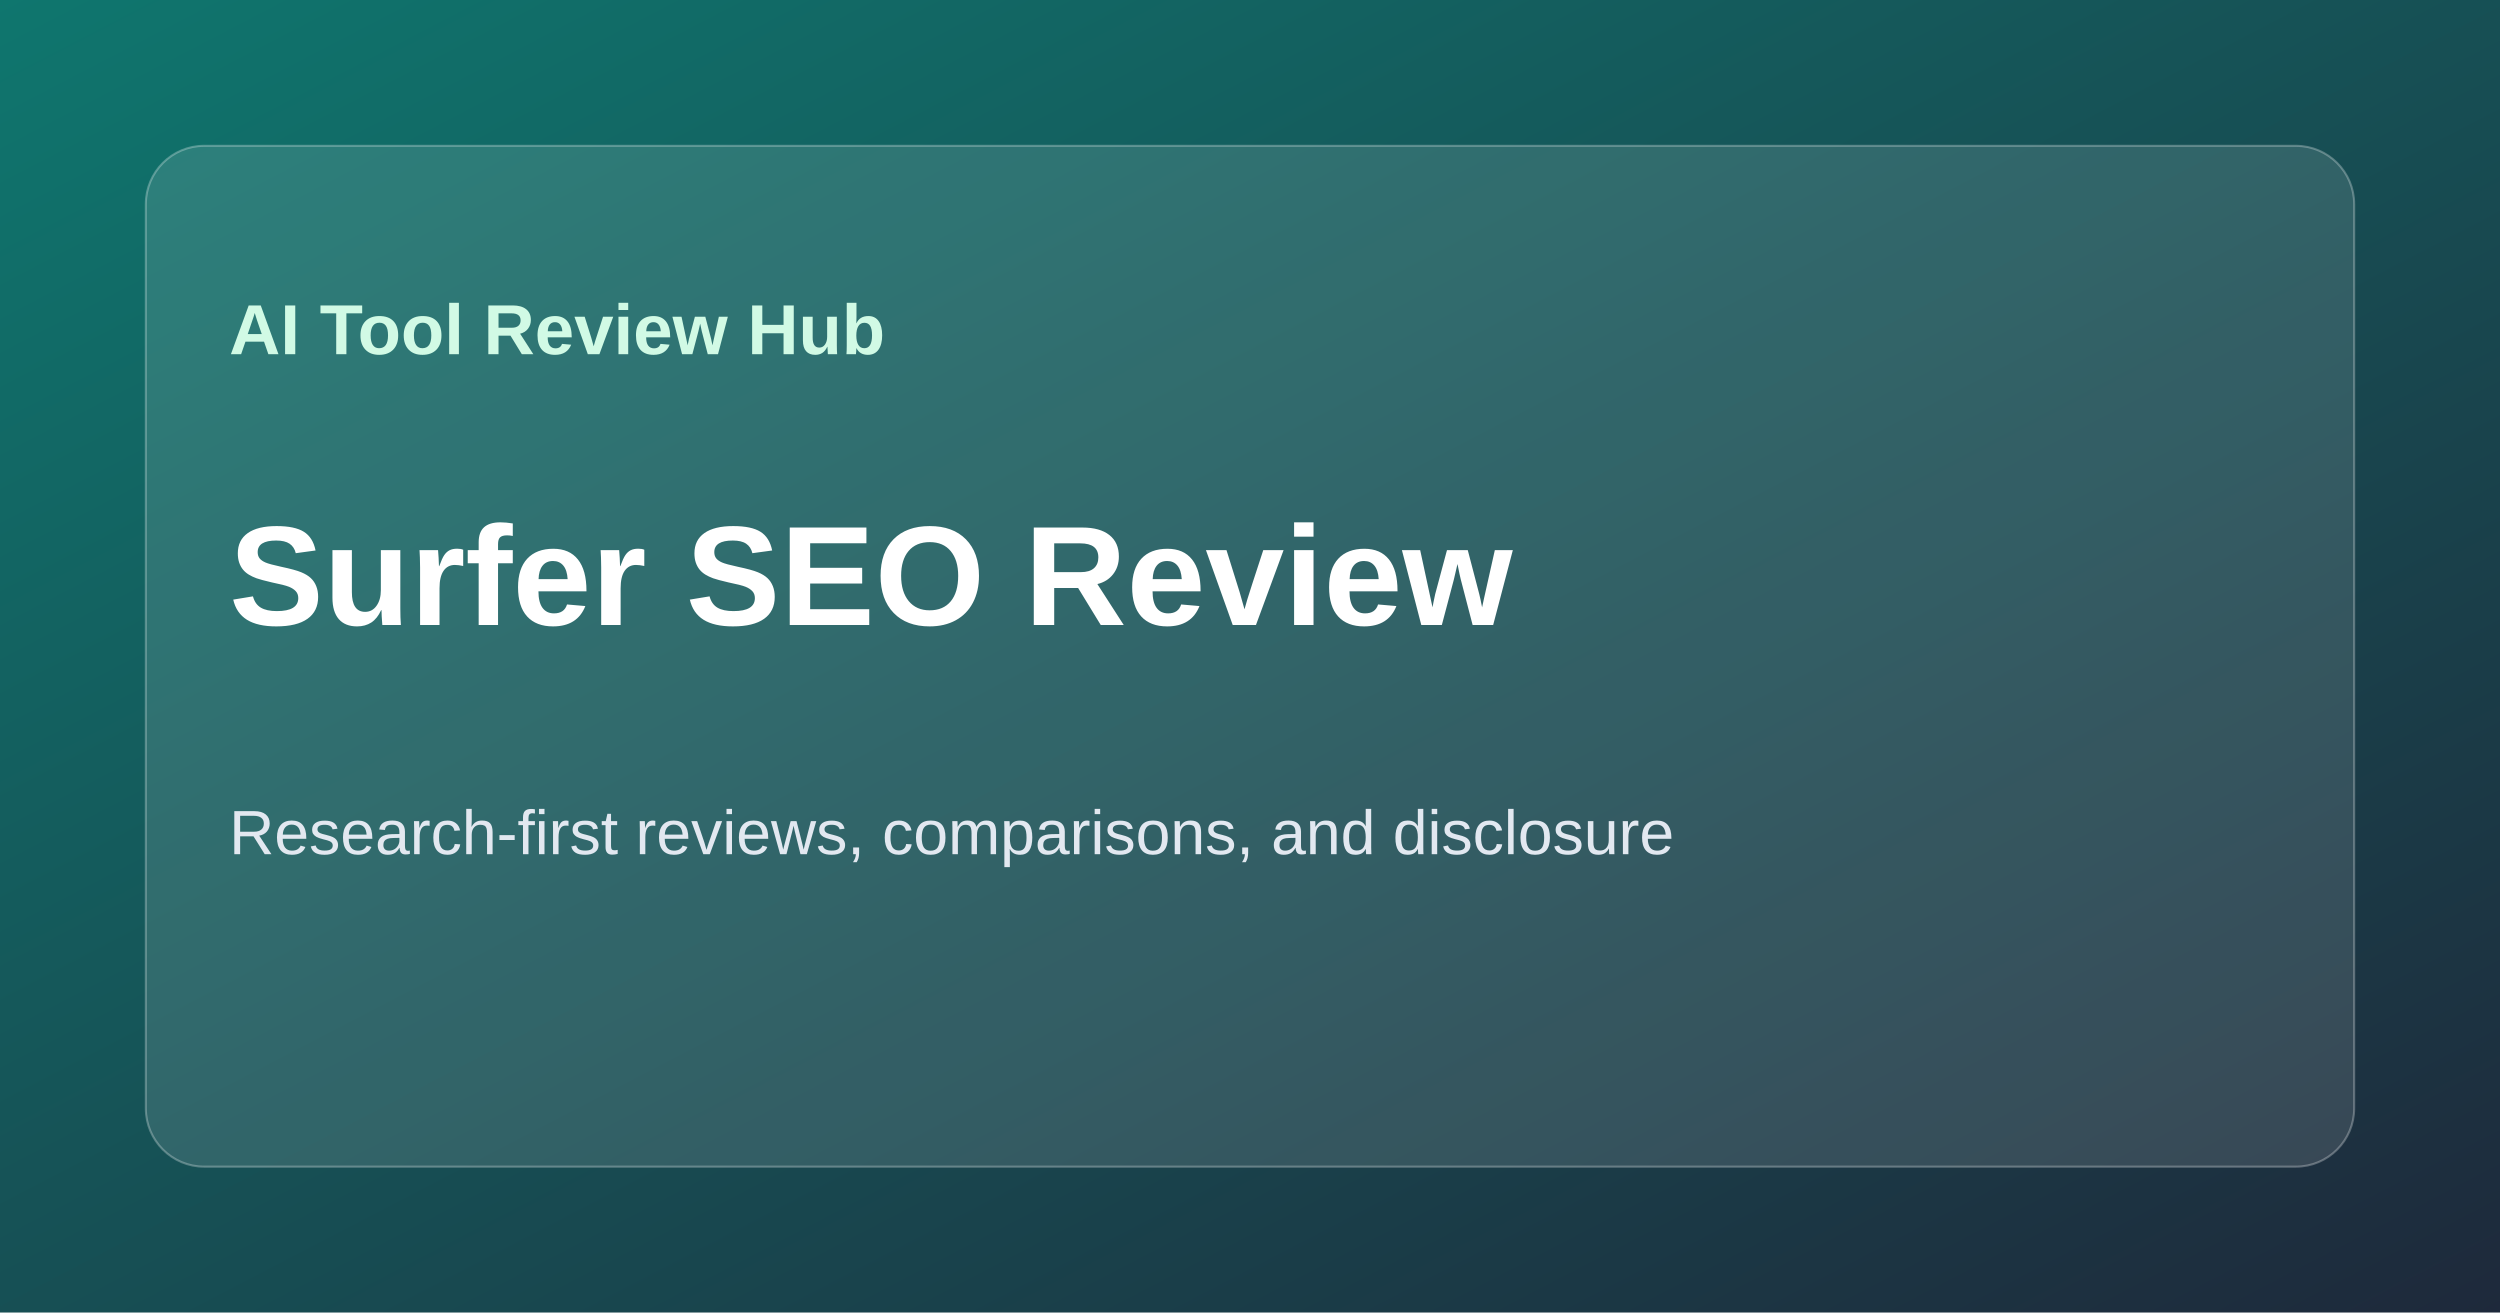
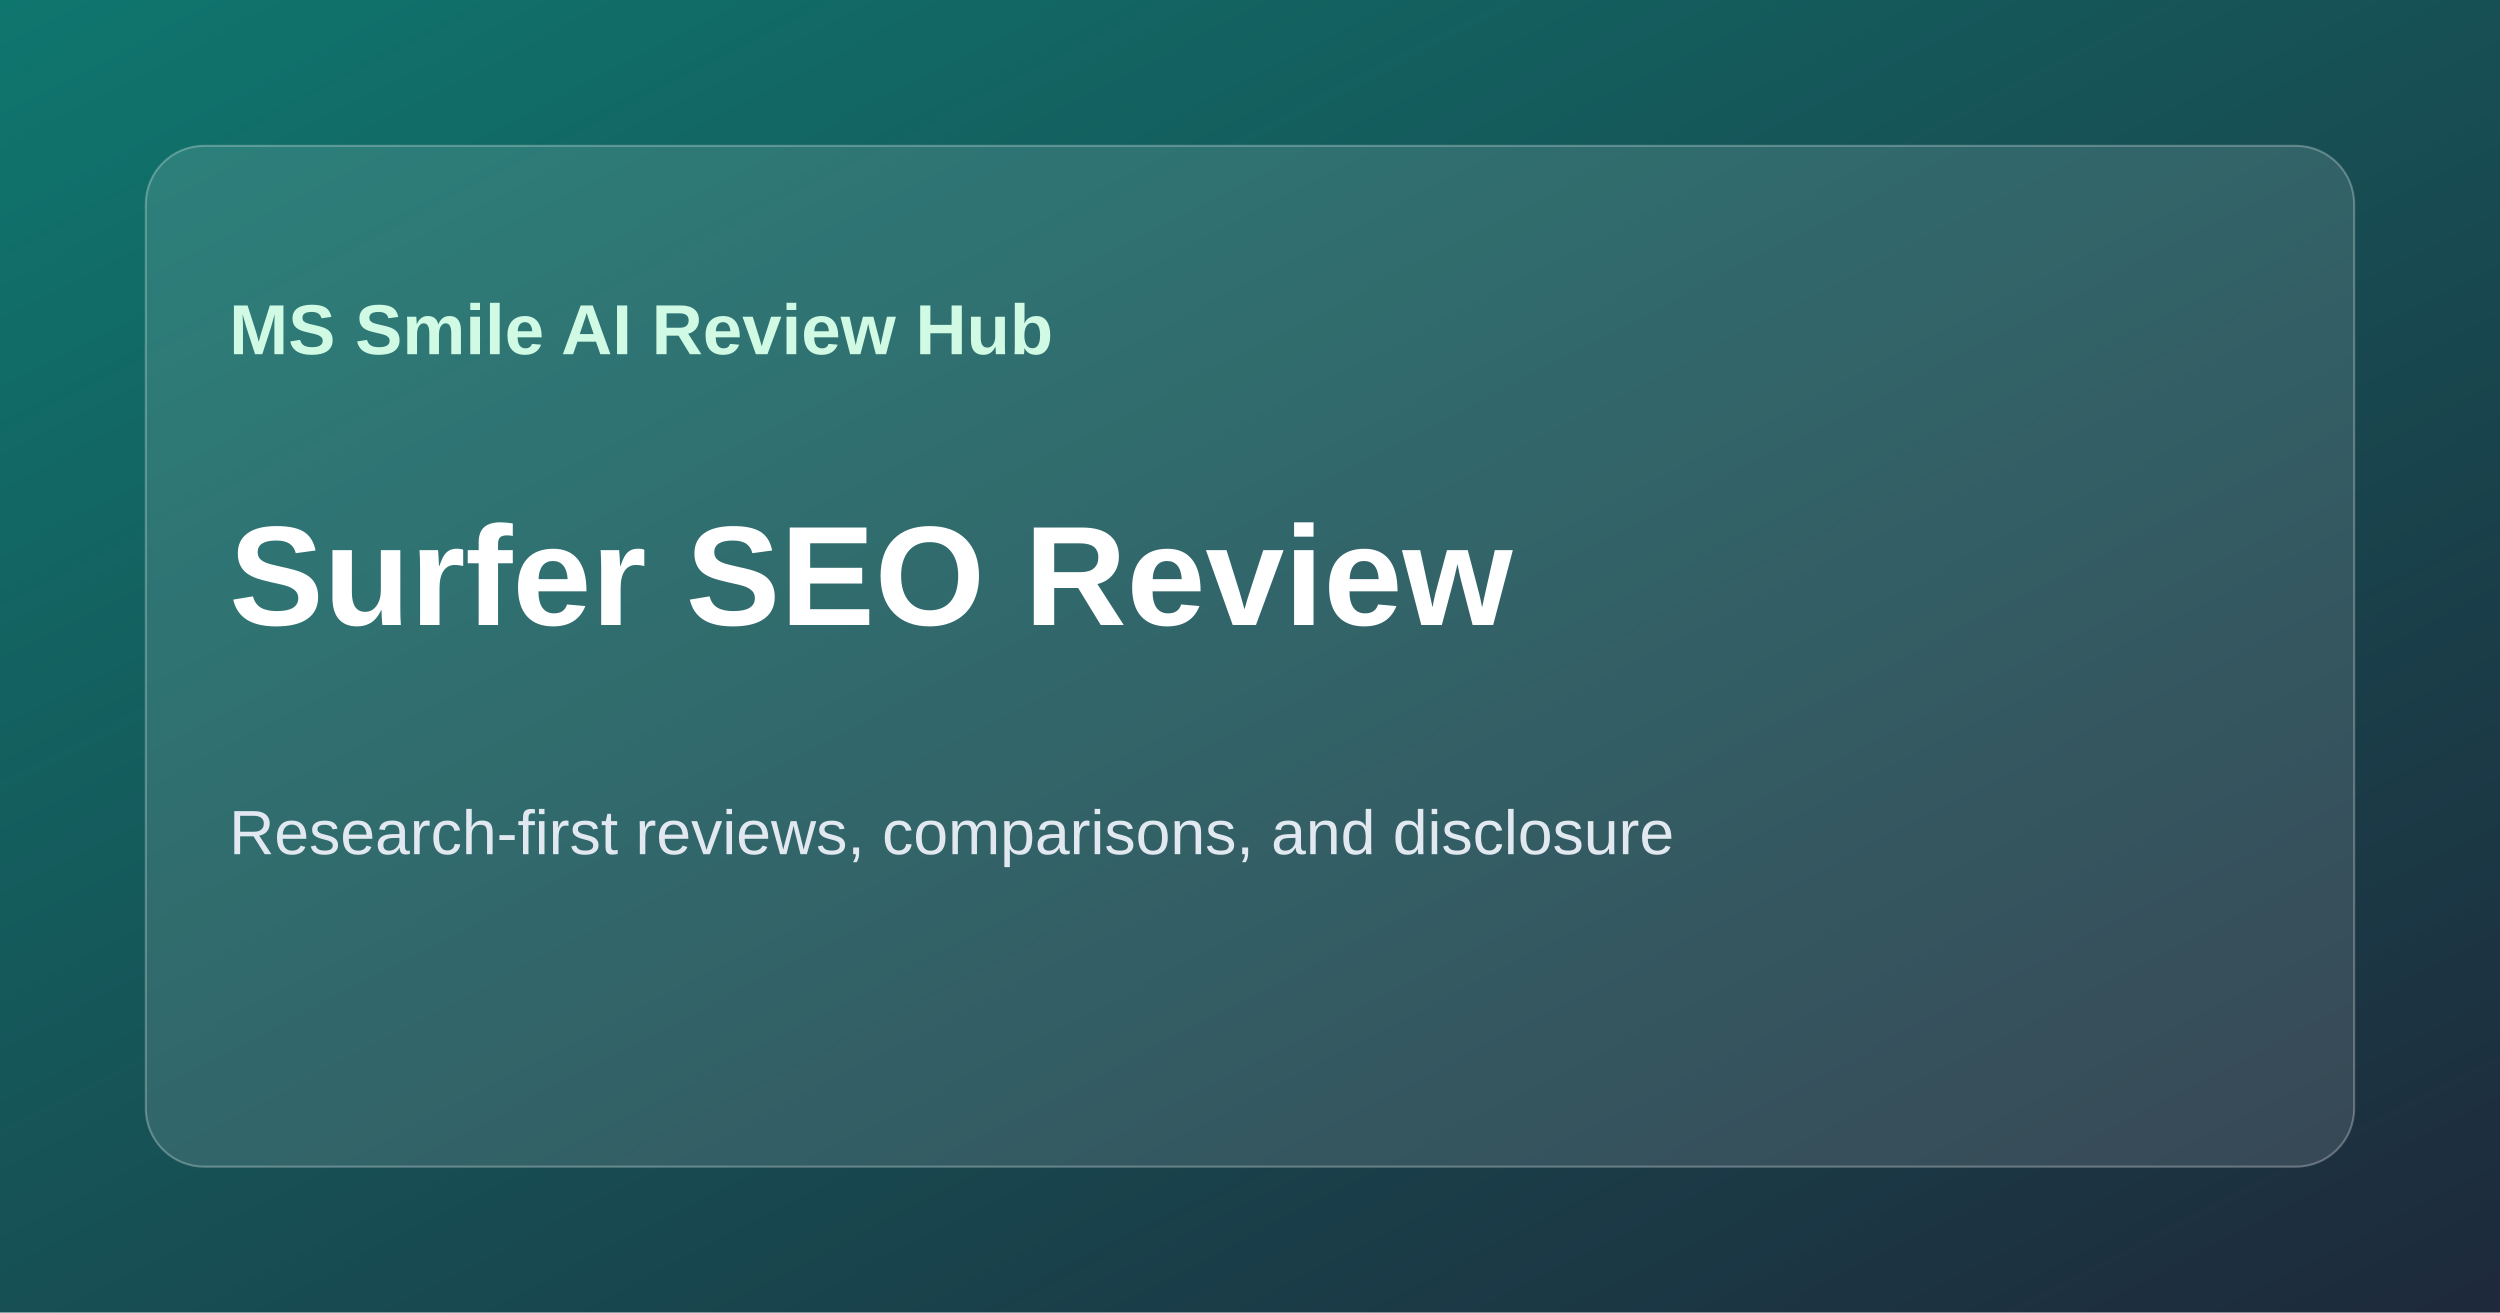
<svg xmlns="http://www.w3.org/2000/svg" width="1200" height="630" viewBox="0 0 1200 630">
  <defs>
    <linearGradient id="g" x1="0" x2="1" y1="0" y2="1">
      <stop offset="0" stop-color="#0f766e" />
      <stop offset="1" stop-color="#1e293b" />
    </linearGradient>
  </defs>
  <rect width="1200" height="630" fill="url(#g)" />
  <rect x="70" y="70" width="1060" height="490" rx="28" fill="rgba(255,255,255,.12)" stroke="rgba(255,255,255,.28)" />
-   <text x="110" y="170" fill="#d1fae5" font-family="Arial, Helvetica, sans-serif" font-size="34" font-weight="700">AI Tool Review Hub</text>
+   <text x="110" y="170" fill="#d1fae5" font-family="Arial, Helvetica, sans-serif" font-size="34" font-weight="700">MS Smile AI Review Hub</text>
  <text x="110" y="300" fill="#ffffff" font-family="Arial, Helvetica, sans-serif" font-size="68" font-weight="800">Surfer SEO Review</text>
  <text x="110" y="410" fill="#e2e8f0" font-family="Arial, Helvetica, sans-serif" font-size="30">Research-first reviews, comparisons, and disclosure</text>
</svg>
